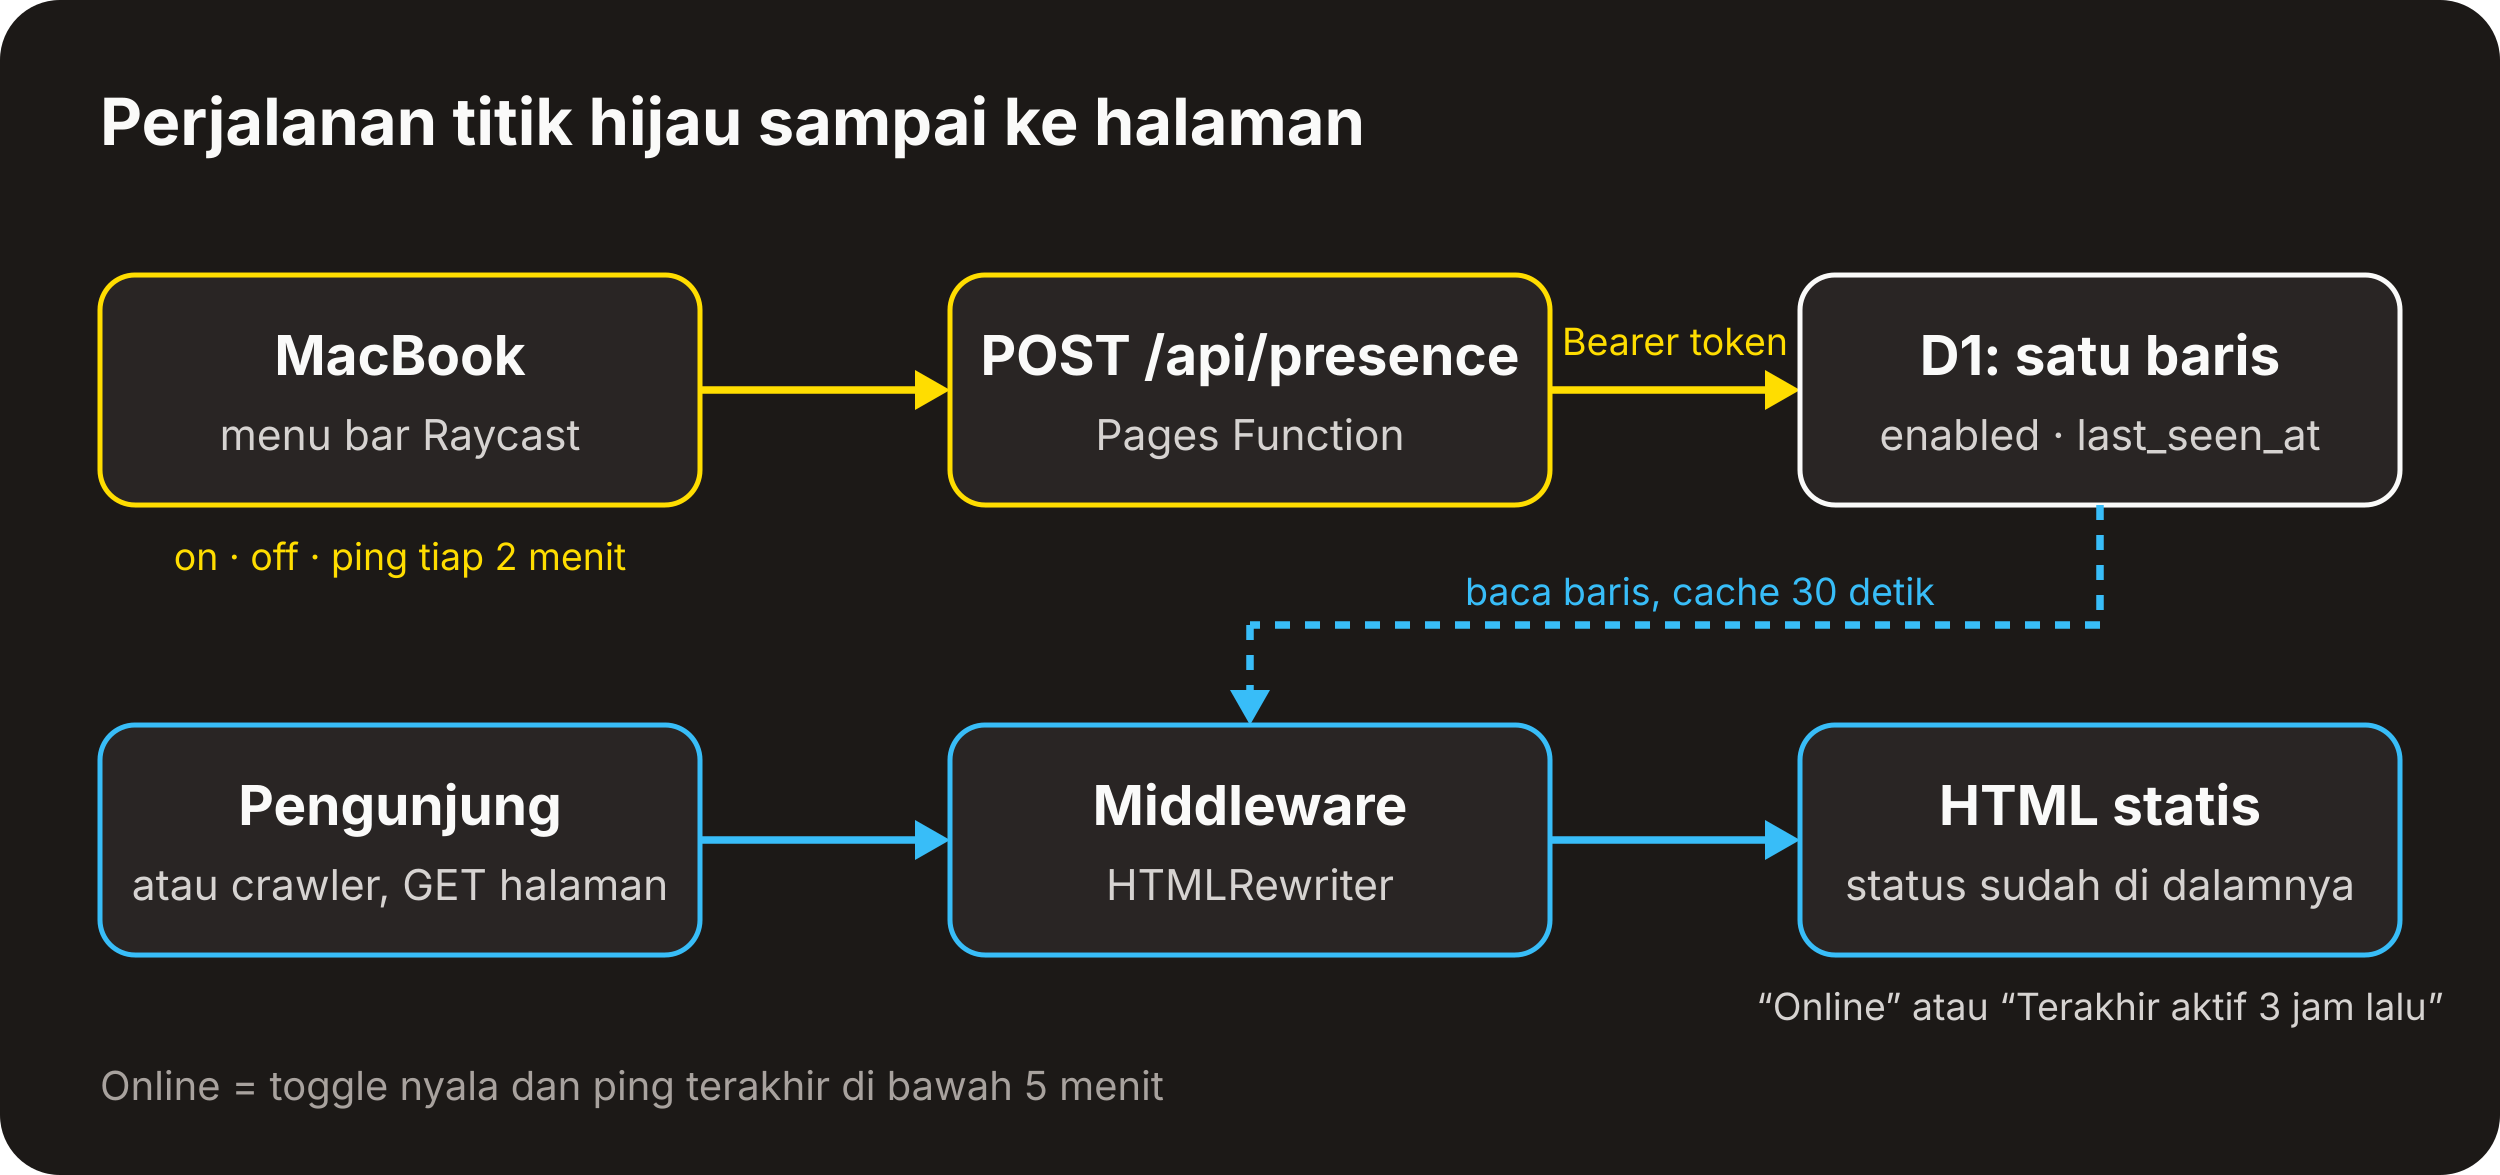
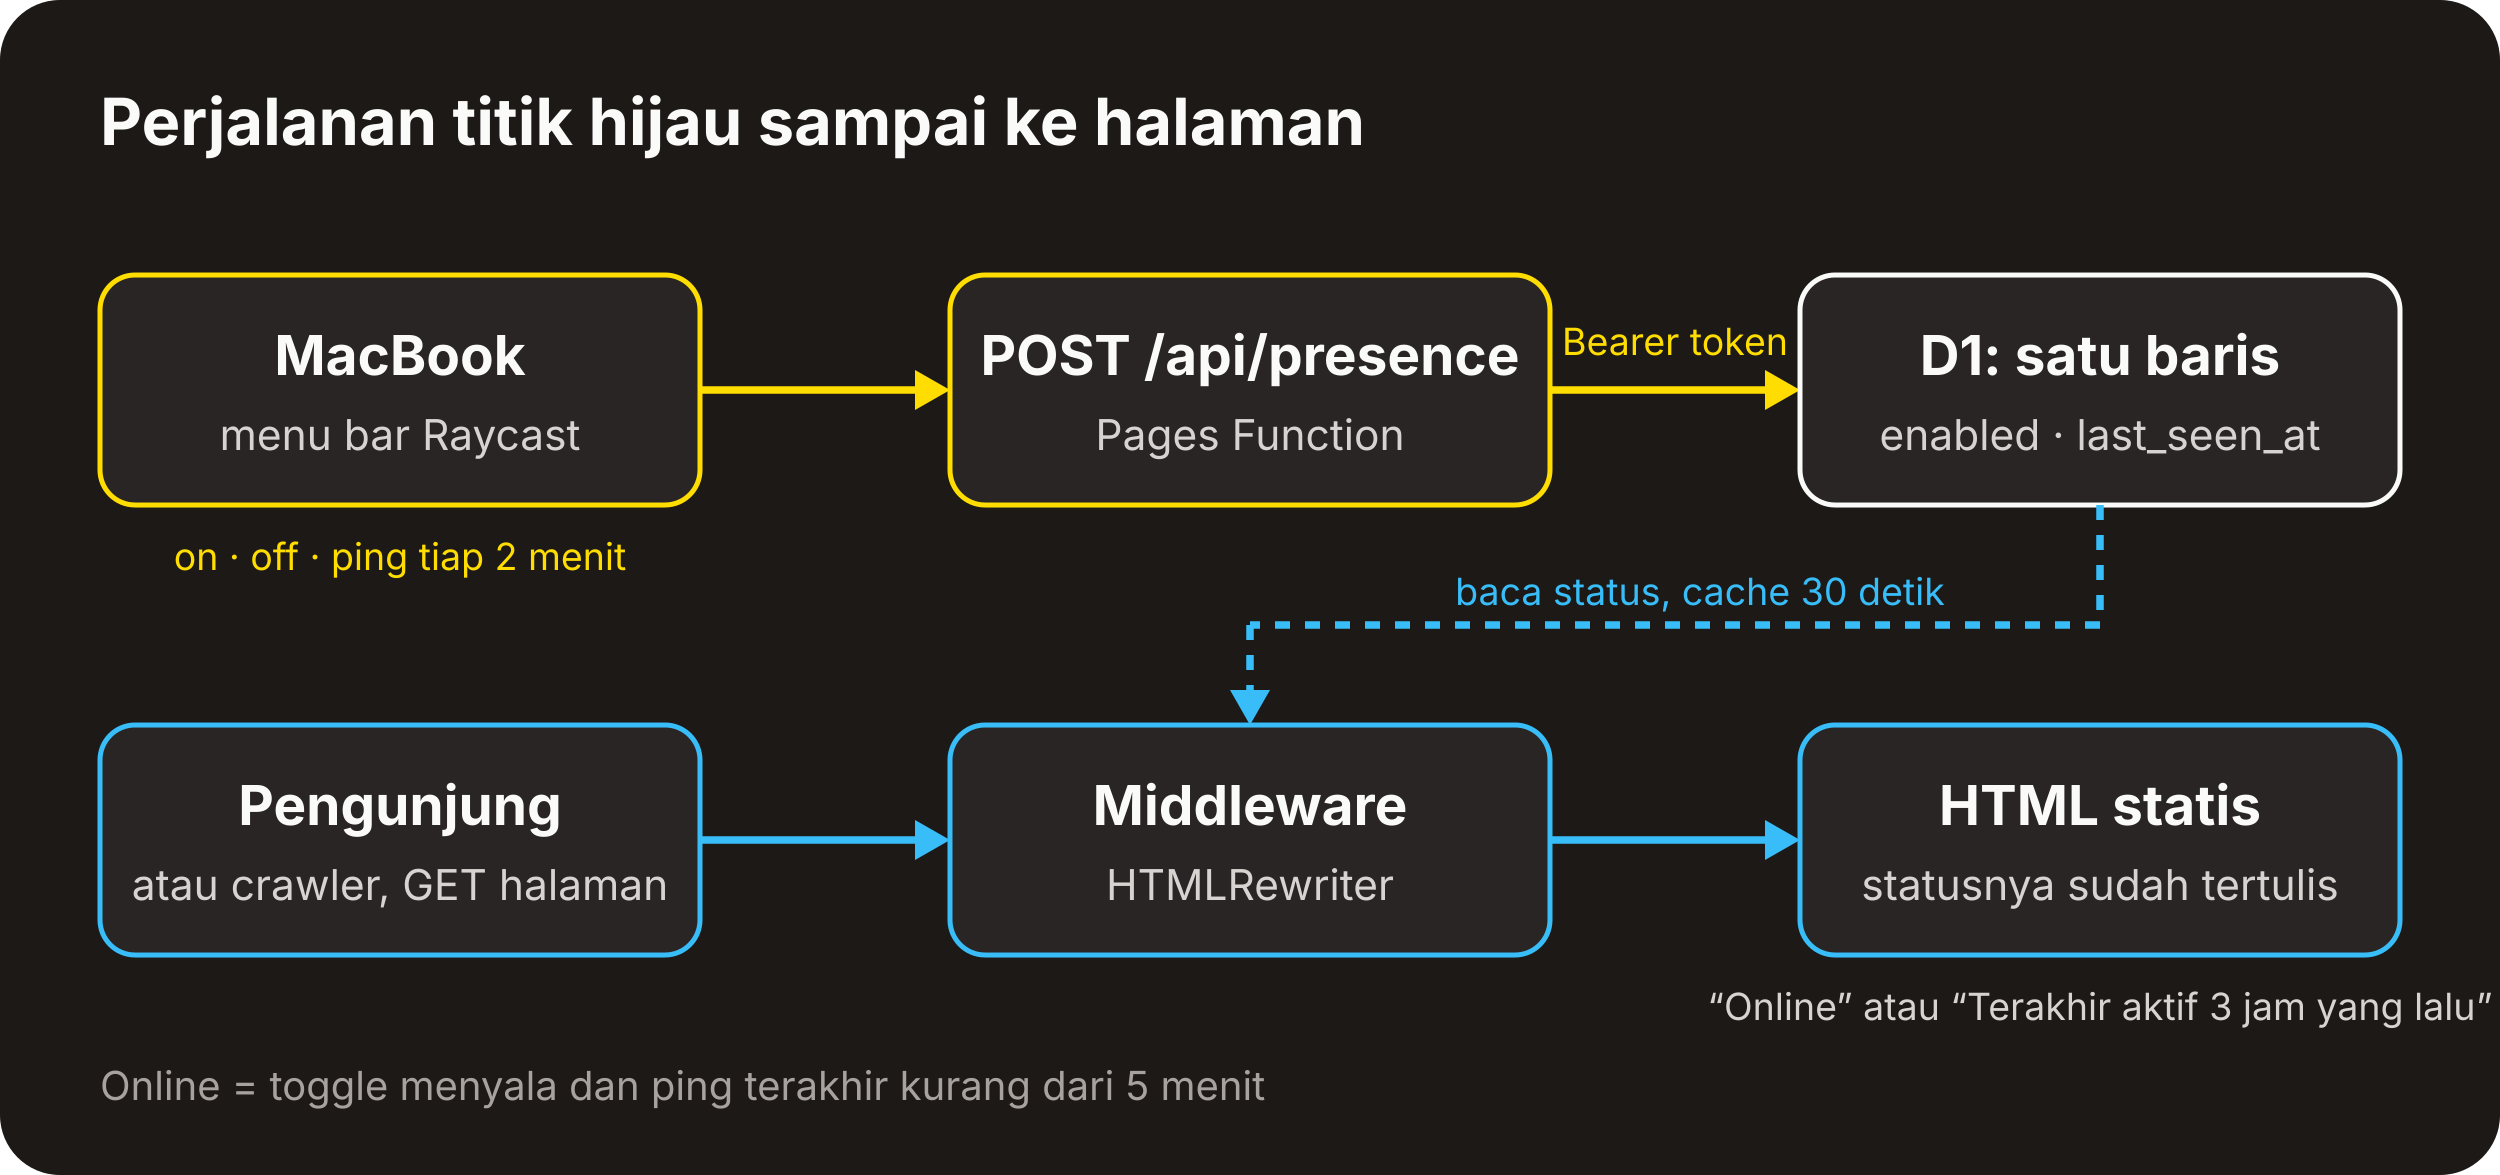
<svg xmlns="http://www.w3.org/2000/svg" width="1000" height="470" viewBox="0 0 1000 470" font-family="Inter, Helvetica, Arial, sans-serif">
  <rect width="1000" height="470" rx="24" fill="#1C1917" />
  <text x="40" y="58" font-size="26" font-weight="700" fill="#FAFAF9">Perjalanan titik hijau sampai ke halaman</text>
  <rect x="40" y="110" width="240" height="92" rx="14" fill="#292524" stroke="#FFDD00" stroke-width="2" />
  <text x="160" y="150" text-anchor="middle" font-size="22" font-weight="700" fill="#FAFAF9">MacBook</text>
  <text x="160" y="180" text-anchor="middle" font-size="17" fill="#D6D3D1">menu bar Raycast</text>
  <line x1="280" y1="156" x2="368" y2="156" stroke="#FFDD00" stroke-width="3" />
  <path d="M366 148 L380 156 L366 164 Z" fill="#FFDD00" />
  <text x="160" y="228" text-anchor="middle" font-size="15" fill="#FFDD00">on · off · ping tiap 2 menit</text>
  <rect x="380" y="110" width="240" height="92" rx="14" fill="#292524" stroke="#FFDD00" stroke-width="2" />
  <text x="500" y="150" text-anchor="middle" font-size="22" font-weight="700" fill="#FAFAF9">POST /api/presence</text>
  <text x="500" y="180" text-anchor="middle" font-size="17" fill="#D6D3D1">Pages Function</text>
  <line x1="620" y1="156" x2="708" y2="156" stroke="#FFDD00" stroke-width="3" />
  <path d="M706 148 L720 156 L706 164 Z" fill="#FFDD00" />
  <text x="670" y="142" text-anchor="middle" font-size="15" fill="#FFDD00">Bearer token</text>
  <rect x="720" y="110" width="240" height="92" rx="14" fill="#292524" stroke="#FAFAF9" stroke-width="2" />
  <text x="840" y="150" text-anchor="middle" font-size="22" font-weight="700" fill="#FAFAF9">D1: satu baris</text>
  <text x="840" y="180" text-anchor="middle" font-size="17" fill="#D6D3D1">enabled · last_seen_at</text>
  <rect x="40" y="290" width="240" height="92" rx="14" fill="#292524" stroke="#38BDF8" stroke-width="2" />
  <text x="160" y="330" text-anchor="middle" font-size="22" font-weight="700" fill="#FAFAF9">Pengunjung</text>
  <text x="160" y="360" text-anchor="middle" font-size="17" fill="#D6D3D1">atau crawler, GET halaman</text>
  <line x1="280" y1="336" x2="368" y2="336" stroke="#38BDF8" stroke-width="3" />
  <path d="M366 328 L380 336 L366 344 Z" fill="#38BDF8" />
  <rect x="380" y="290" width="240" height="92" rx="14" fill="#292524" stroke="#38BDF8" stroke-width="2" />
  <text x="500" y="330" text-anchor="middle" font-size="22" font-weight="700" fill="#FAFAF9">Middleware</text>
  <text x="500" y="360" text-anchor="middle" font-size="17" fill="#D6D3D1">HTMLRewriter</text>
  <line x1="840" y1="202" x2="840" y2="250" stroke="#38BDF8" stroke-width="3" stroke-dasharray="6 6" />
  <line x1="840" y1="250" x2="500" y2="250" stroke="#38BDF8" stroke-width="3" stroke-dasharray="6 6" />
  <line x1="500" y1="250" x2="500" y2="276" stroke="#38BDF8" stroke-width="3" stroke-dasharray="6 6" />
  <path d="M492 276 L500 290 L508 276 Z" fill="#38BDF8" />
-   <text x="680" y="242" text-anchor="middle" font-size="15" fill="#38BDF8">baca baris, cache 30 detik</text>
+   <text x="680" y="242" text-anchor="middle" font-size="15" fill="#38BDF8">baca status, cache 30 detik</text>
  <line x1="620" y1="336" x2="708" y2="336" stroke="#38BDF8" stroke-width="3" />
  <path d="M706 328 L720 336 L706 344 Z" fill="#38BDF8" />
  <rect x="720" y="290" width="240" height="92" rx="14" fill="#292524" stroke="#38BDF8" stroke-width="2" />
  <text x="840" y="330" text-anchor="middle" font-size="22" font-weight="700" fill="#FAFAF9">HTML statis</text>
-   <text x="840" y="360" text-anchor="middle" font-size="17" fill="#D6D3D1">status sudah di dalamnya</text>
-   <text x="840" y="408" text-anchor="middle" font-size="15" fill="#D6D3D1">“Online” atau “Terakhir aktif 3 jam lalu”</text>
-   <text x="40" y="440" font-size="16" fill="#A8A29E">Online = toggle nyala dan ping terakhir di bawah 5 menit</text>
+   <text x="840" y="360" text-anchor="middle" font-size="17" fill="#D6D3D1">statusnya sudah tertulis</text>
+   <text x="840" y="408" text-anchor="middle" font-size="15" fill="#D6D3D1">“Online” atau “Terakhir aktif 3 jam yang lalu”</text>
+   <text x="40" y="440" font-size="16" fill="#A8A29E">Online = toggle menyala dan ping terakhir kurang dari 5 menit</text>
</svg>
